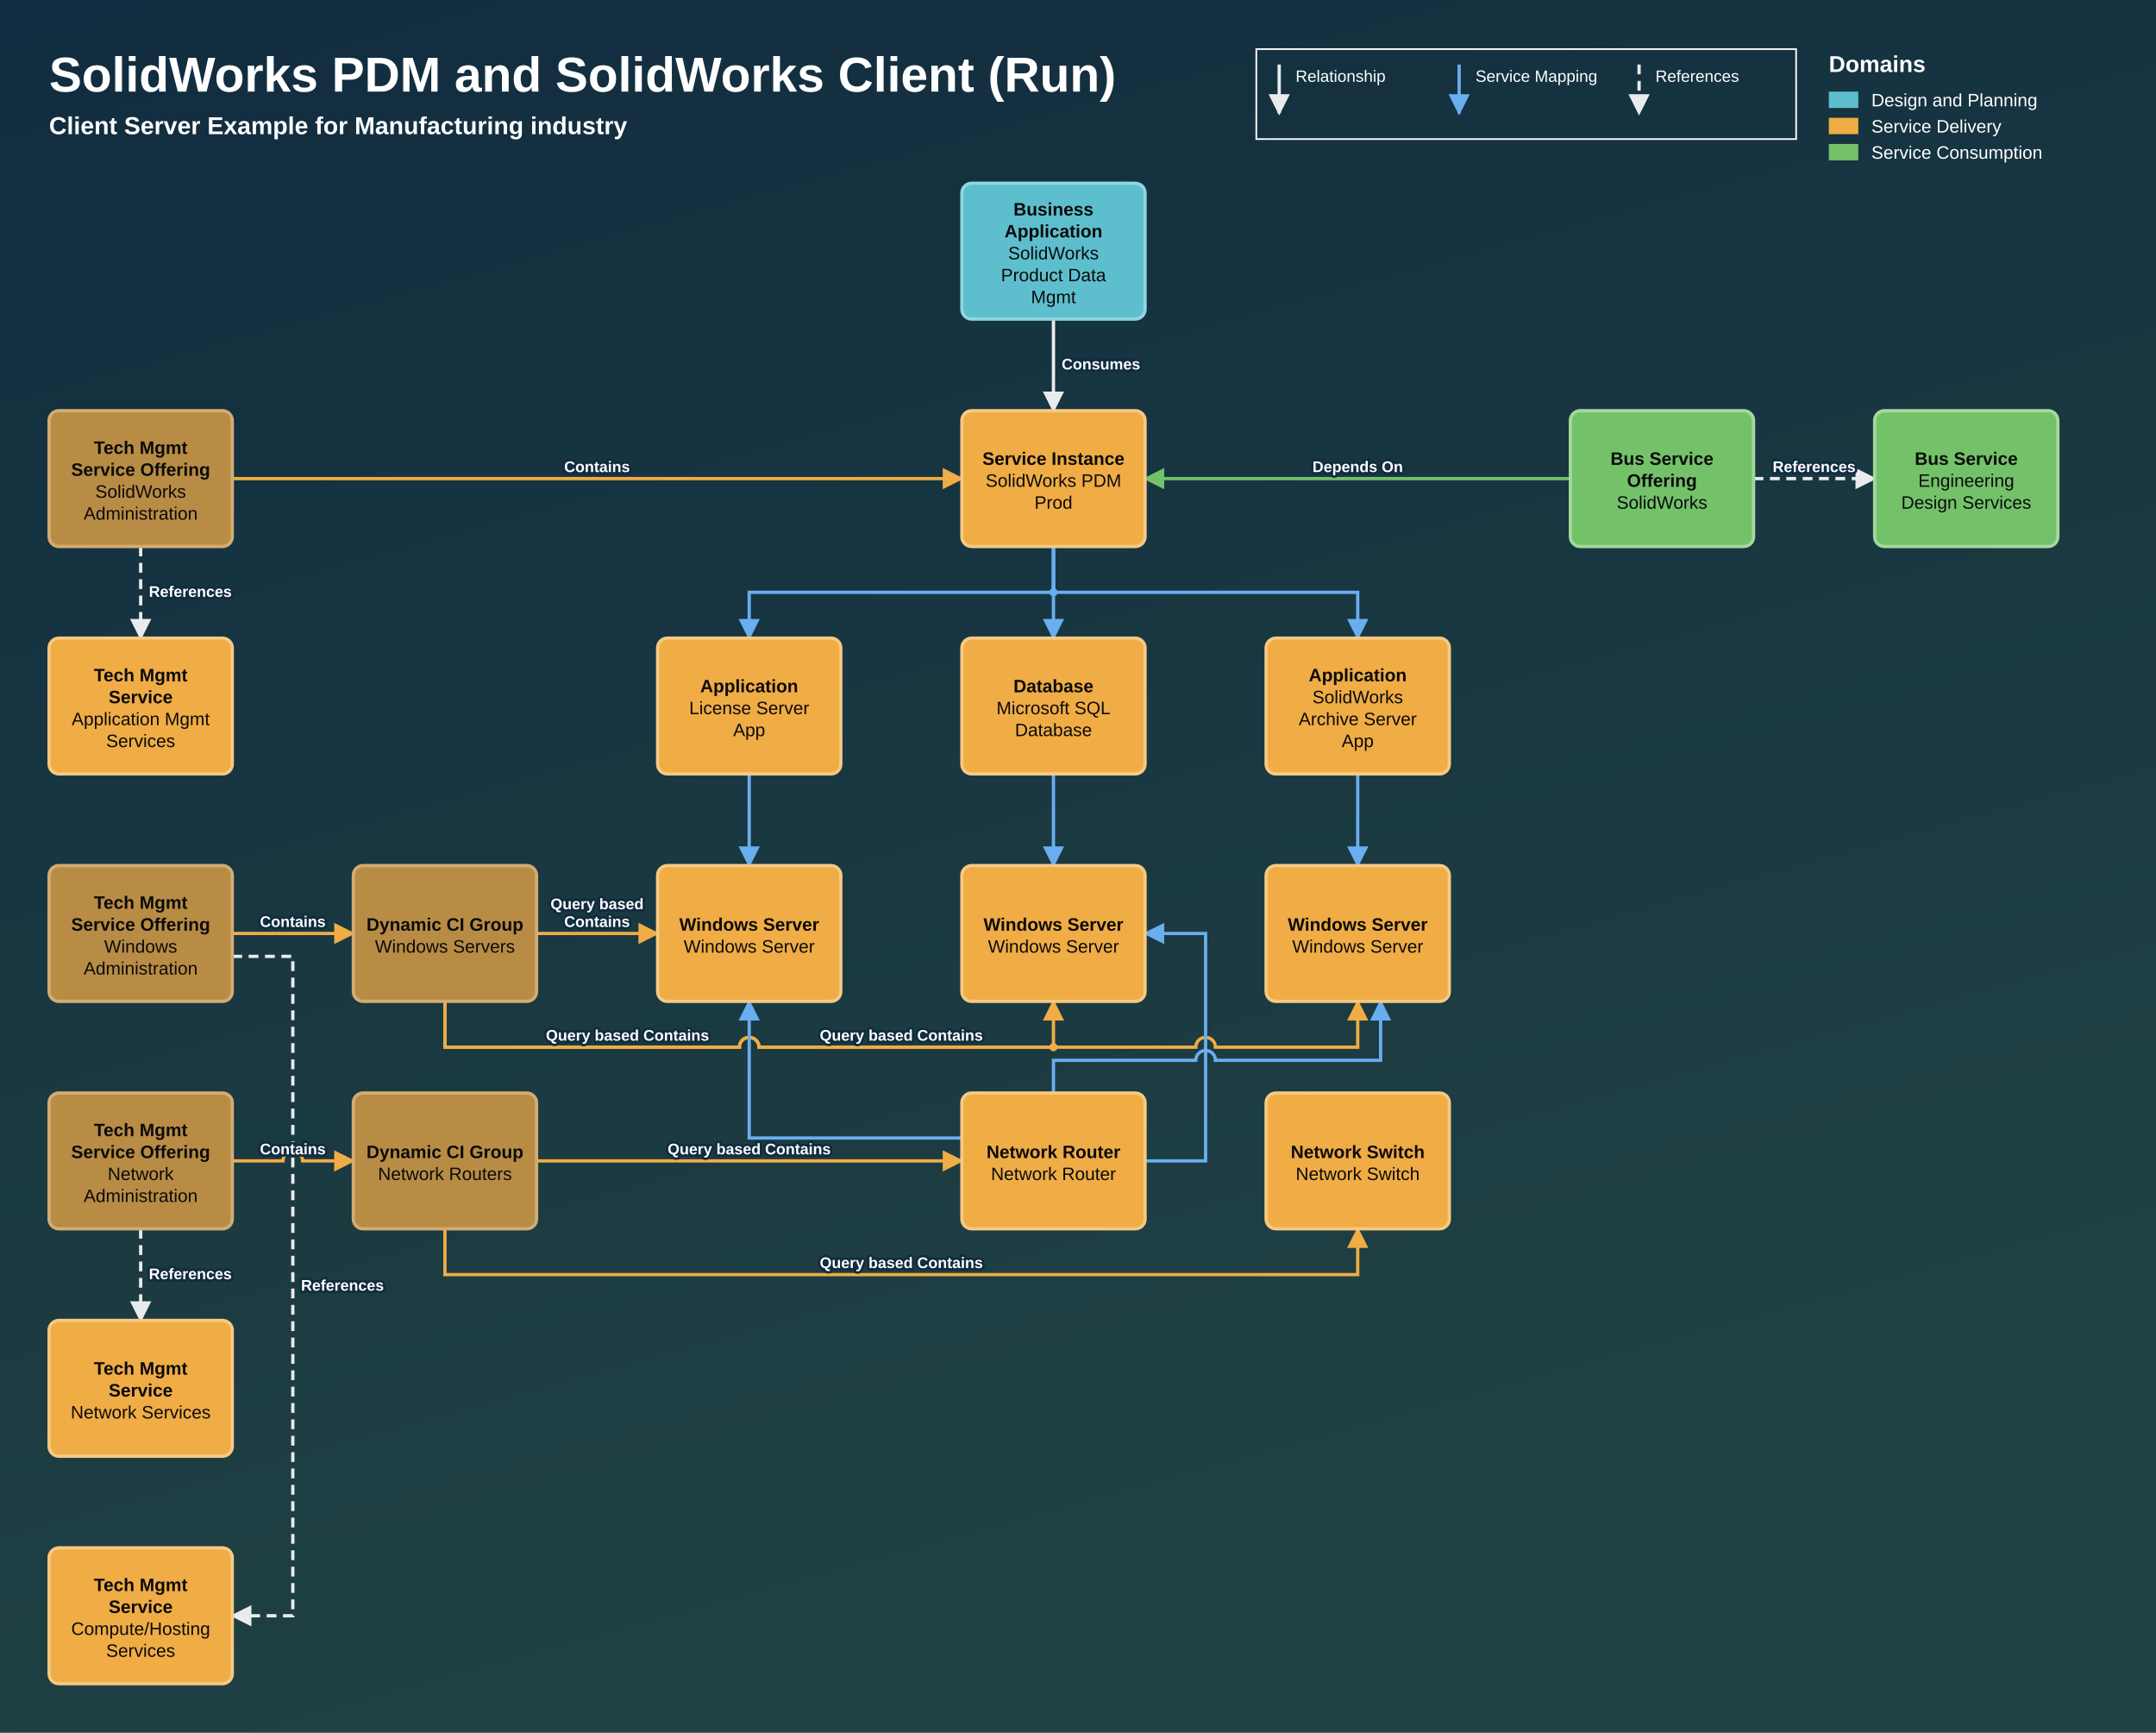
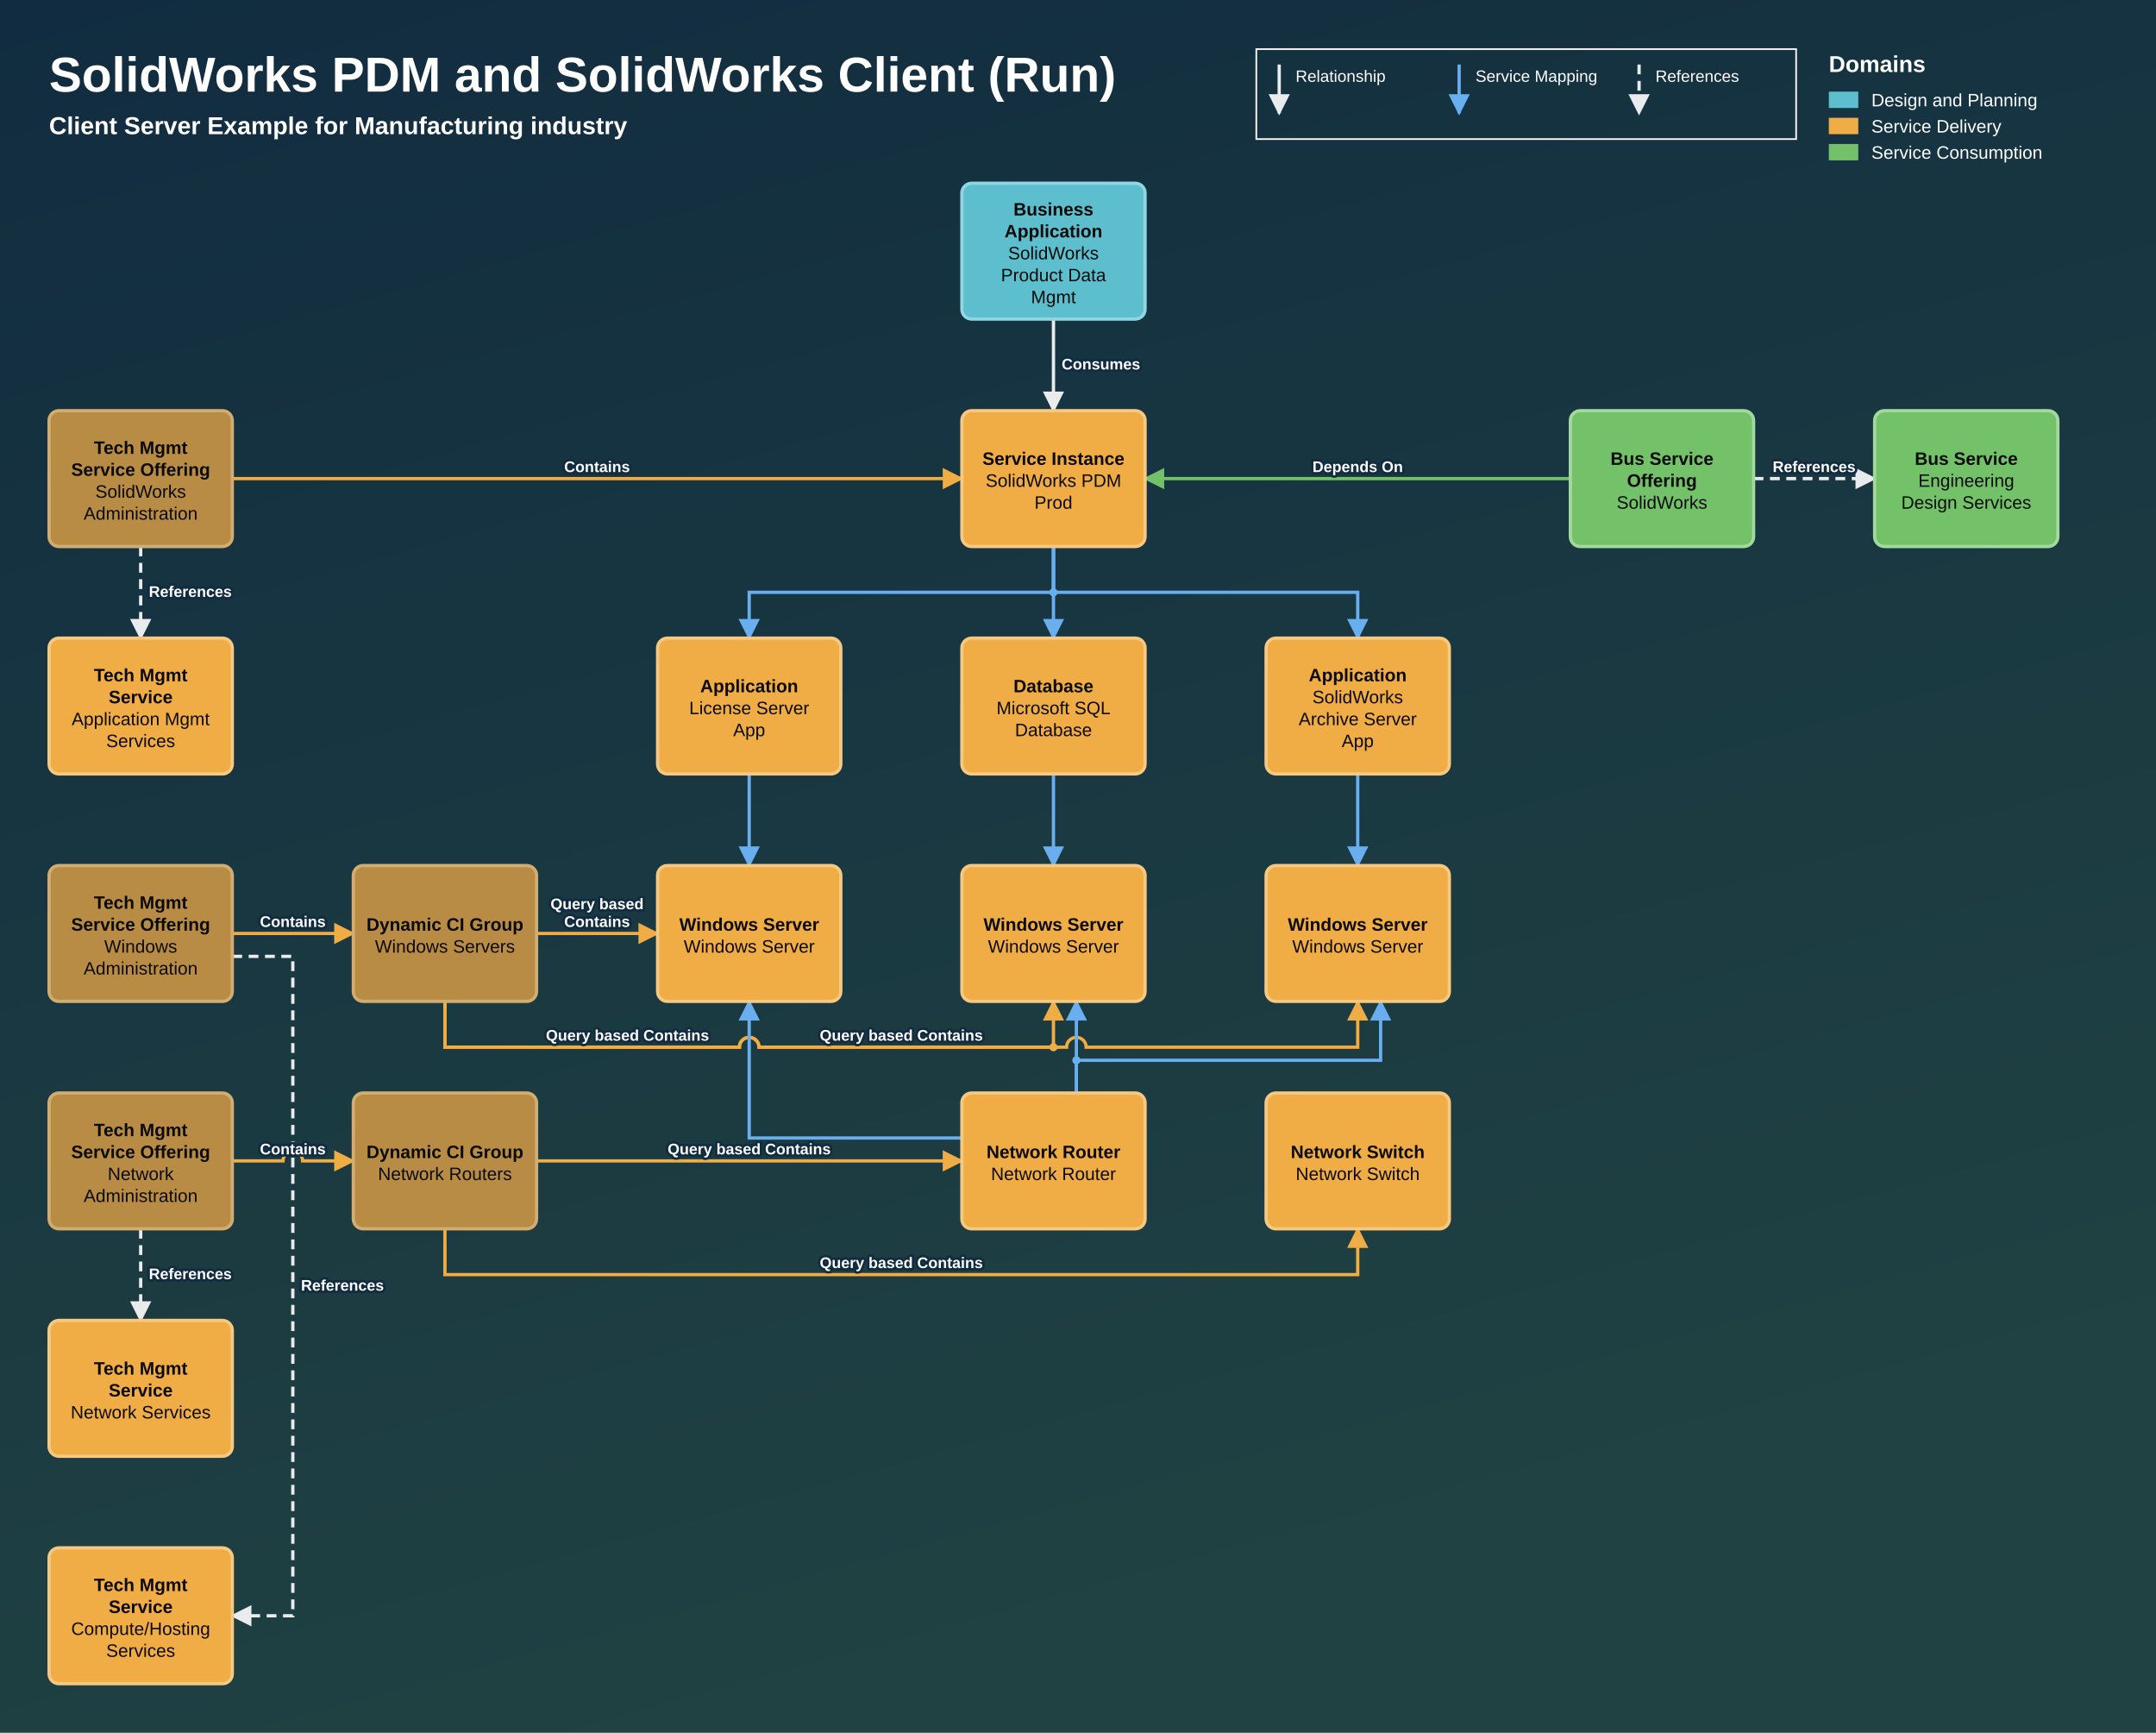
<svg xmlns="http://www.w3.org/2000/svg" viewBox="0 0 1318 1059" width="1318" height="1059" font-family="-apple-system, 'Segoe UI', 'Helvetica Neue', Arial, sans-serif">
  <defs>
    <marker id="arw-e9ebed" viewBox="0 0 10 10" refX="9" refY="5" markerWidth="6.5" markerHeight="6.5" orient="auto-start-reverse">
      <path d="M 0 0 L 10 5 L 0 10 z" fill="#e9ebed" />
    </marker>
    <marker id="arw-f0ac45" viewBox="0 0 10 10" refX="9" refY="5" markerWidth="6.5" markerHeight="6.5" orient="auto-start-reverse">
      <path d="M 0 0 L 10 5 L 0 10 z" fill="#f0ac45" />
    </marker>
    <marker id="arw-73c26a" viewBox="0 0 10 10" refX="9" refY="5" markerWidth="6.5" markerHeight="6.5" orient="auto-start-reverse">
      <path d="M 0 0 L 10 5 L 0 10 z" fill="#73c26a" />
    </marker>
    <marker id="arw-69aeef" viewBox="0 0 10 10" refX="9" refY="5" markerWidth="6.5" markerHeight="6.5" orient="auto-start-reverse">
      <path d="M 0 0 L 10 5 L 0 10 z" fill="#69aeef" />
    </marker>
    <linearGradient id="gf-bg" x1="0" y1="0" x2="0.35" y2="1">
      <stop offset="0" stop-color="#112c40" />
      <stop offset="1" stop-color="#204242" />
    </linearGradient>
  </defs>
  <rect x="0" y="0" width="1318" height="1059" fill="url(#gf-bg)" />
  <text x="30" y="56" font-size="30" font-weight="700" fill="#ffffff">SolidWorks PDM and SolidWorks Client (Run)</text>
  <text x="1118" y="44" font-size="14" font-weight="700" fill="#ffffff">Domains</text>
  <rect x="1118" y="56" width="18" height="10" fill="#5dbfcd" />
  <text x="1144" y="65" font-size="11" fill="#ffffff">Design and Planning</text>
  <rect x="1118" y="72" width="18" height="10" fill="#f0ac45" />
  <text x="1144" y="81" font-size="11" fill="#ffffff">Service Delivery</text>
  <rect x="1118" y="88" width="18" height="10" fill="#73c26a" />
  <text x="1144" y="97" font-size="11" fill="#ffffff">Service Consumption</text>
  <rect x="768" y="30" width="330" height="55" fill="none" stroke="#ffffff" stroke-width="1" />
  <path d="M 782 39.429 L 782 69.286" stroke="#e9ebed" stroke-width="2" marker-end="url(#arw-e9ebed)" />
  <text x="792" y="50" font-size="10" fill="#ffffff">Relationship</text>
  <path d="M 892 39.429 L 892 69.286" stroke="#69aeef" stroke-width="2" marker-end="url(#arw-69aeef)" />
  <text x="902" y="50" font-size="10" fill="#ffffff">Service Mapping</text>
  <path d="M 1002 39.429 L 1002 69.286" stroke="#e9ebed" stroke-width="2" stroke-dasharray="6 4" marker-end="url(#arw-e9ebed)" />
  <text x="1012" y="50" font-size="10" fill="#ffffff">References</text>
  <text x="30" y="82" font-size="15" font-weight="600" fill="#ffffff">Client Server Example for Manufacturing industry</text>
  <path d="M 644 195 L 644 251" fill="none" stroke="#e9ebed" stroke-width="2" marker-end="url(#arw-e9ebed)" />
  <path d="M 142 292.5 L 588 292.5" fill="none" stroke="#f0ac45" stroke-width="2" marker-end="url(#arw-f0ac45)" />
  <path d="M 960 292.5 L 700 292.5" fill="none" stroke="#73c26a" stroke-width="2" marker-end="url(#arw-73c26a)" />
  <path d="M 272 612 L 272 640 L 452 640 A 6 6 0 0 1 464 640 L 644 640 L 644 612" fill="none" stroke="#f0ac45" stroke-width="2" marker-end="url(#arw-f0ac45)" />
-   <path d="M 272 612 L 272 640 L 452 640 A 6 6 0 0 1 464 640 L 731 640 A 6 6 0 0 1 743 640 L 830 640 L 830 612" fill="none" stroke="#f0ac45" stroke-width="2" marker-end="url(#arw-f0ac45)" />
+   <path d="M 272 612 L 272 640 L 452 640 A 6 6 0 0 1 464 640 L 652 640 A 6 6 0 0 1 664 640 L 830 640 L 830 612" fill="none" stroke="#f0ac45" stroke-width="2" marker-end="url(#arw-f0ac45)" />
  <path d="M 328 570.5 L 402 570.5" fill="none" stroke="#f0ac45" stroke-width="2" marker-end="url(#arw-f0ac45)" />
  <path d="M 328 709.5 L 588 709.5" fill="none" stroke="#f0ac45" stroke-width="2" marker-end="url(#arw-f0ac45)" />
  <path d="M 272 751 L 272 779 L 830 779 L 830 751" fill="none" stroke="#f0ac45" stroke-width="2" marker-end="url(#arw-f0ac45)" />
  <path d="M 142 709.5 L 173 709.5 A 6 6 0 0 1 185 709.5 L 216 709.5" fill="none" stroke="#f0ac45" stroke-width="2" marker-end="url(#arw-f0ac45)" />
  <path d="M 142 570.5 L 216 570.5" fill="none" stroke="#f0ac45" stroke-width="2" marker-end="url(#arw-f0ac45)" />
  <path d="M 644 334 L 644 390" fill="none" stroke="#69aeef" stroke-width="2" marker-end="url(#arw-69aeef)" />
  <path d="M 644 334 L 644 362 L 830 362 L 830 390" fill="none" stroke="#69aeef" stroke-width="2" marker-end="url(#arw-69aeef)" />
  <path d="M 644 334 L 644 362 L 458 362 L 458 390" fill="none" stroke="#69aeef" stroke-width="2" marker-end="url(#arw-69aeef)" />
  <path d="M 644 473 L 644 529" fill="none" stroke="#69aeef" stroke-width="2" marker-end="url(#arw-69aeef)" />
  <path d="M 830 473 L 830 529" fill="none" stroke="#69aeef" stroke-width="2" marker-end="url(#arw-69aeef)" />
  <path d="M 458 473 L 458 529" fill="none" stroke="#69aeef" stroke-width="2" marker-end="url(#arw-69aeef)" />
-   <path d="M 700 709.5 L 737 709.5 L 737 570.5 L 700 570.5" fill="none" stroke="#69aeef" stroke-width="2" marker-end="url(#arw-69aeef)" />
-   <path d="M 644 668 L 644 648 L 731 648 A 6 6 0 0 1 743 648 L 844 648 L 844 612" fill="none" stroke="#69aeef" stroke-width="2" marker-end="url(#arw-69aeef)" />
+   <path d="M 658 668 L 658 612" fill="none" stroke="#69aeef" stroke-width="2" marker-end="url(#arw-69aeef)" />
+   <path d="M 658 668 L 658 648 L 844 648 L 844 612" fill="none" stroke="#69aeef" stroke-width="2" marker-end="url(#arw-69aeef)" />
  <path d="M 588 695.5 L 458 695.5 L 458 612" fill="none" stroke="#69aeef" stroke-width="2" marker-end="url(#arw-69aeef)" />
  <path d="M 86 334 L 86 390" fill="none" stroke="#e9ebed" stroke-width="2" stroke-dasharray="6 4" marker-end="url(#arw-e9ebed)" />
  <path d="M 1072 292.5 L 1146 292.5" fill="none" stroke="#e9ebed" stroke-width="2" stroke-dasharray="6 4" marker-end="url(#arw-e9ebed)" />
  <path d="M 86 751 L 86 807" fill="none" stroke="#e9ebed" stroke-width="2" stroke-dasharray="6 4" marker-end="url(#arw-e9ebed)" />
  <path d="M 142 584.5 L 179 584.5 L 179 987.5 L 142 987.5" fill="none" stroke="#e9ebed" stroke-width="2" stroke-dasharray="6 4" marker-end="url(#arw-e9ebed)" />
  <circle cx="644" cy="640" r="2.5" fill="#f0ac45" />
  <circle cx="644" cy="362" r="2.5" fill="#69aeef" />
+   <circle cx="658" cy="648" r="2.5" fill="#69aeef" />
  <rect x="588" y="112" width="112" height="83" rx="6" fill="#5dbfcd" stroke="#8fd6e0" stroke-width="2" />
  <text x="644" y="131.7" text-anchor="middle" font-size="11" font-weight="700" fill="#0b0b0b">Business</text>
  <text x="644" y="145.1" text-anchor="middle" font-size="11" font-weight="700" fill="#0b0b0b">Application</text>
  <text x="644" y="158.5" text-anchor="middle" font-size="11" font-weight="400" fill="#0b0b0b">SolidWorks</text>
  <text x="644" y="171.9" text-anchor="middle" font-size="11" font-weight="400" fill="#0b0b0b">Product Data</text>
  <text x="644" y="185.3" text-anchor="middle" font-size="11" font-weight="400" fill="#0b0b0b">Mgmt</text>
  <rect x="30" y="251" width="112" height="83" rx="6" fill="#b88c44" stroke="#d2ad72" stroke-width="2" />
  <text x="86" y="277.4" text-anchor="middle" font-size="11" font-weight="700" fill="#0b0b0b">Tech Mgmt</text>
  <text x="86" y="290.8" text-anchor="middle" font-size="11" font-weight="700" fill="#0b0b0b">Service Offering</text>
  <text x="86" y="304.2" text-anchor="middle" font-size="11" font-weight="400" fill="#0b0b0b">SolidWorks</text>
  <text x="86" y="317.6" text-anchor="middle" font-size="11" font-weight="400" fill="#0b0b0b">Administration</text>
  <rect x="588" y="251" width="112" height="83" rx="6" fill="#f0ac45" stroke="#f6c983" stroke-width="2" />
  <text x="644" y="284.1" text-anchor="middle" font-size="11" font-weight="700" fill="#0b0b0b">Service Instance</text>
  <text x="644" y="297.5" text-anchor="middle" font-size="11" font-weight="400" fill="#0b0b0b">SolidWorks PDM</text>
  <text x="644" y="310.9" text-anchor="middle" font-size="11" font-weight="400" fill="#0b0b0b">Prod</text>
  <rect x="960" y="251" width="112" height="83" rx="6" fill="#73c26a" stroke="#a3d99c" stroke-width="2" />
  <text x="1016" y="284.1" text-anchor="middle" font-size="11" font-weight="700" fill="#0b0b0b">Bus Service</text>
  <text x="1016" y="297.5" text-anchor="middle" font-size="11" font-weight="700" fill="#0b0b0b">Offering</text>
  <text x="1016" y="310.9" text-anchor="middle" font-size="11" font-weight="400" fill="#0b0b0b">SolidWorks</text>
  <rect x="1146" y="251" width="112" height="83" rx="6" fill="#73c26a" stroke="#a3d99c" stroke-width="2" />
  <text x="1202" y="284.1" text-anchor="middle" font-size="11" font-weight="700" fill="#0b0b0b">Bus Service</text>
  <text x="1202" y="297.5" text-anchor="middle" font-size="11" font-weight="400" fill="#0b0b0b">Engineering</text>
  <text x="1202" y="310.9" text-anchor="middle" font-size="11" font-weight="400" fill="#0b0b0b">Design Services</text>
  <rect x="30" y="390" width="112" height="83" rx="6" fill="#f0ac45" stroke="#f6c983" stroke-width="2" />
  <text x="86" y="416.4" text-anchor="middle" font-size="11" font-weight="700" fill="#0b0b0b">Tech Mgmt</text>
  <text x="86" y="429.8" text-anchor="middle" font-size="11" font-weight="700" fill="#0b0b0b">Service</text>
  <text x="86" y="443.2" text-anchor="middle" font-size="11" font-weight="400" fill="#0b0b0b">Application Mgmt</text>
  <text x="86" y="456.6" text-anchor="middle" font-size="11" font-weight="400" fill="#0b0b0b">Services</text>
  <rect x="402" y="390" width="112" height="83" rx="6" fill="#f0ac45" stroke="#f6c983" stroke-width="2" />
  <text x="458" y="423.1" text-anchor="middle" font-size="11" font-weight="700" fill="#0b0b0b">Application</text>
  <text x="458" y="436.5" text-anchor="middle" font-size="11" font-weight="400" fill="#0b0b0b">License Server</text>
  <text x="458" y="449.9" text-anchor="middle" font-size="11" font-weight="400" fill="#0b0b0b">App</text>
  <rect x="588" y="390" width="112" height="83" rx="6" fill="#f0ac45" stroke="#f6c983" stroke-width="2" />
  <text x="644" y="423.1" text-anchor="middle" font-size="11" font-weight="700" fill="#0b0b0b">Database</text>
  <text x="644" y="436.5" text-anchor="middle" font-size="11" font-weight="400" fill="#0b0b0b">Microsoft SQL</text>
  <text x="644" y="449.9" text-anchor="middle" font-size="11" font-weight="400" fill="#0b0b0b">Database</text>
  <rect x="774" y="390" width="112" height="83" rx="6" fill="#f0ac45" stroke="#f6c983" stroke-width="2" />
  <text x="830" y="416.4" text-anchor="middle" font-size="11" font-weight="700" fill="#0b0b0b">Application</text>
  <text x="830" y="429.8" text-anchor="middle" font-size="11" font-weight="400" fill="#0b0b0b">SolidWorks</text>
  <text x="830" y="443.2" text-anchor="middle" font-size="11" font-weight="400" fill="#0b0b0b">Archive Server</text>
  <text x="830" y="456.6" text-anchor="middle" font-size="11" font-weight="400" fill="#0b0b0b">App</text>
  <rect x="30" y="529" width="112" height="83" rx="6" fill="#b88c44" stroke="#d2ad72" stroke-width="2" />
  <text x="86" y="555.4" text-anchor="middle" font-size="11" font-weight="700" fill="#0b0b0b">Tech Mgmt</text>
  <text x="86" y="568.8" text-anchor="middle" font-size="11" font-weight="700" fill="#0b0b0b">Service Offering</text>
  <text x="86" y="582.2" text-anchor="middle" font-size="11" font-weight="400" fill="#0b0b0b">Windows</text>
  <text x="86" y="595.6" text-anchor="middle" font-size="11" font-weight="400" fill="#0b0b0b">Administration</text>
  <rect x="216" y="529" width="112" height="83" rx="6" fill="#b88c44" stroke="#d2ad72" stroke-width="2" />
  <text x="272" y="568.8" text-anchor="middle" font-size="11" font-weight="700" fill="#0b0b0b">Dynamic CI Group</text>
  <text x="272" y="582.2" text-anchor="middle" font-size="11" font-weight="400" fill="#0b0b0b">Windows Servers</text>
  <rect x="402" y="529" width="112" height="83" rx="6" fill="#f0ac45" stroke="#f6c983" stroke-width="2" />
  <text x="458" y="568.8" text-anchor="middle" font-size="11" font-weight="700" fill="#0b0b0b">Windows Server</text>
  <text x="458" y="582.2" text-anchor="middle" font-size="11" font-weight="400" fill="#0b0b0b">Windows Server</text>
  <rect x="588" y="529" width="112" height="83" rx="6" fill="#f0ac45" stroke="#f6c983" stroke-width="2" />
  <text x="644" y="568.8" text-anchor="middle" font-size="11" font-weight="700" fill="#0b0b0b">Windows Server</text>
  <text x="644" y="582.2" text-anchor="middle" font-size="11" font-weight="400" fill="#0b0b0b">Windows Server</text>
  <rect x="774" y="529" width="112" height="83" rx="6" fill="#f0ac45" stroke="#f6c983" stroke-width="2" />
  <text x="830" y="568.8" text-anchor="middle" font-size="11" font-weight="700" fill="#0b0b0b">Windows Server</text>
  <text x="830" y="582.2" text-anchor="middle" font-size="11" font-weight="400" fill="#0b0b0b">Windows Server</text>
  <rect x="30" y="668" width="112" height="83" rx="6" fill="#b88c44" stroke="#d2ad72" stroke-width="2" />
  <text x="86" y="694.4" text-anchor="middle" font-size="11" font-weight="700" fill="#0b0b0b">Tech Mgmt</text>
  <text x="86" y="707.8" text-anchor="middle" font-size="11" font-weight="700" fill="#0b0b0b">Service Offering</text>
  <text x="86" y="721.2" text-anchor="middle" font-size="11" font-weight="400" fill="#0b0b0b">Network</text>
  <text x="86" y="734.6" text-anchor="middle" font-size="11" font-weight="400" fill="#0b0b0b">Administration</text>
  <rect x="216" y="668" width="112" height="83" rx="6" fill="#b88c44" stroke="#d2ad72" stroke-width="2" />
  <text x="272" y="707.8" text-anchor="middle" font-size="11" font-weight="700" fill="#0b0b0b">Dynamic CI Group</text>
  <text x="272" y="721.2" text-anchor="middle" font-size="11" font-weight="400" fill="#0b0b0b">Network Routers</text>
  <rect x="588" y="668" width="112" height="83" rx="6" fill="#f0ac45" stroke="#f6c983" stroke-width="2" />
  <text x="644" y="707.8" text-anchor="middle" font-size="11" font-weight="700" fill="#0b0b0b">Network Router</text>
  <text x="644" y="721.2" text-anchor="middle" font-size="11" font-weight="400" fill="#0b0b0b">Network Router</text>
  <rect x="774" y="668" width="112" height="83" rx="6" fill="#f0ac45" stroke="#f6c983" stroke-width="2" />
  <text x="830" y="707.8" text-anchor="middle" font-size="11" font-weight="700" fill="#0b0b0b">Network Switch</text>
  <text x="830" y="721.2" text-anchor="middle" font-size="11" font-weight="400" fill="#0b0b0b">Network Switch</text>
  <rect x="30" y="807" width="112" height="83" rx="6" fill="#f0ac45" stroke="#f6c983" stroke-width="2" />
  <text x="86" y="840.1" text-anchor="middle" font-size="11" font-weight="700" fill="#0b0b0b">Tech Mgmt</text>
  <text x="86" y="853.5" text-anchor="middle" font-size="11" font-weight="700" fill="#0b0b0b">Service</text>
  <text x="86" y="866.9" text-anchor="middle" font-size="11" font-weight="400" fill="#0b0b0b">Network Services</text>
  <rect x="30" y="946" width="112" height="83" rx="6" fill="#f0ac45" stroke="#f6c983" stroke-width="2" />
  <text x="86" y="972.4" text-anchor="middle" font-size="11" font-weight="700" fill="#0b0b0b">Tech Mgmt</text>
  <text x="86" y="985.8" text-anchor="middle" font-size="11" font-weight="700" fill="#0b0b0b">Service</text>
  <text x="86" y="999.2" text-anchor="middle" font-size="11" font-weight="400" fill="#0b0b0b">Compute/Hosting</text>
  <text x="86" y="1012.6" text-anchor="middle" font-size="11" font-weight="400" fill="#0b0b0b">Services</text>
  <text x="649" y="225.8" text-anchor="start" font-size="9.4" font-weight="600" fill="#ffffff" stroke="#112c40" stroke-width="3" stroke-linejoin="round" paint-order="stroke">Consumes</text>
  <text x="365" y="288.5" text-anchor="middle" font-size="9.4" font-weight="600" fill="#ffffff" stroke="#112c40" stroke-width="3" stroke-linejoin="round" paint-order="stroke">Contains</text>
  <text x="830" y="288.5" text-anchor="middle" font-size="9.4" font-weight="600" fill="#ffffff" stroke="#112c40" stroke-width="3" stroke-linejoin="round" paint-order="stroke">Depends On</text>
  <text x="383.6" y="636" text-anchor="middle" font-size="9.4" font-weight="600" fill="#ffffff" stroke="#112c40" stroke-width="3" stroke-linejoin="round" paint-order="stroke">Query based Contains</text>
  <text x="551" y="636" text-anchor="middle" font-size="9.4" font-weight="600" fill="#ffffff" stroke="#112c40" stroke-width="3" stroke-linejoin="round" paint-order="stroke">Query based Contains</text>
  <text x="365" y="555.7" text-anchor="middle" font-size="9.4" font-weight="600" fill="#ffffff" stroke="#112c40" stroke-width="3" stroke-linejoin="round" paint-order="stroke">Query based<tspan x="365" dy="10.8">Contains</tspan>
  </text>
  <text x="458" y="705.5" text-anchor="middle" font-size="9.4" font-weight="600" fill="#ffffff" stroke="#112c40" stroke-width="3" stroke-linejoin="round" paint-order="stroke">Query based Contains</text>
  <text x="551" y="775" text-anchor="middle" font-size="9.4" font-weight="600" fill="#ffffff" stroke="#112c40" stroke-width="3" stroke-linejoin="round" paint-order="stroke">Query based Contains</text>
  <text x="179" y="705.5" text-anchor="middle" font-size="9.4" font-weight="600" fill="#ffffff" stroke="#112c40" stroke-width="3" stroke-linejoin="round" paint-order="stroke">Contains</text>
  <text x="179" y="566.5" text-anchor="middle" font-size="9.4" font-weight="600" fill="#ffffff" stroke="#112c40" stroke-width="3" stroke-linejoin="round" paint-order="stroke">Contains</text>
  <text x="91" y="364.8" text-anchor="start" font-size="9.4" font-weight="600" fill="#ffffff" stroke="#112c40" stroke-width="3" stroke-linejoin="round" paint-order="stroke">References</text>
  <text x="1109" y="288.5" text-anchor="middle" font-size="9.4" font-weight="600" fill="#ffffff" stroke="#112c40" stroke-width="3" stroke-linejoin="round" paint-order="stroke">References</text>
  <text x="91" y="781.8" text-anchor="start" font-size="9.4" font-weight="600" fill="#ffffff" stroke="#112c40" stroke-width="3" stroke-linejoin="round" paint-order="stroke">References</text>
  <text x="184" y="788.8" text-anchor="start" font-size="9.4" font-weight="600" fill="#ffffff" stroke="#112c40" stroke-width="3" stroke-linejoin="round" paint-order="stroke">References</text>
</svg>
